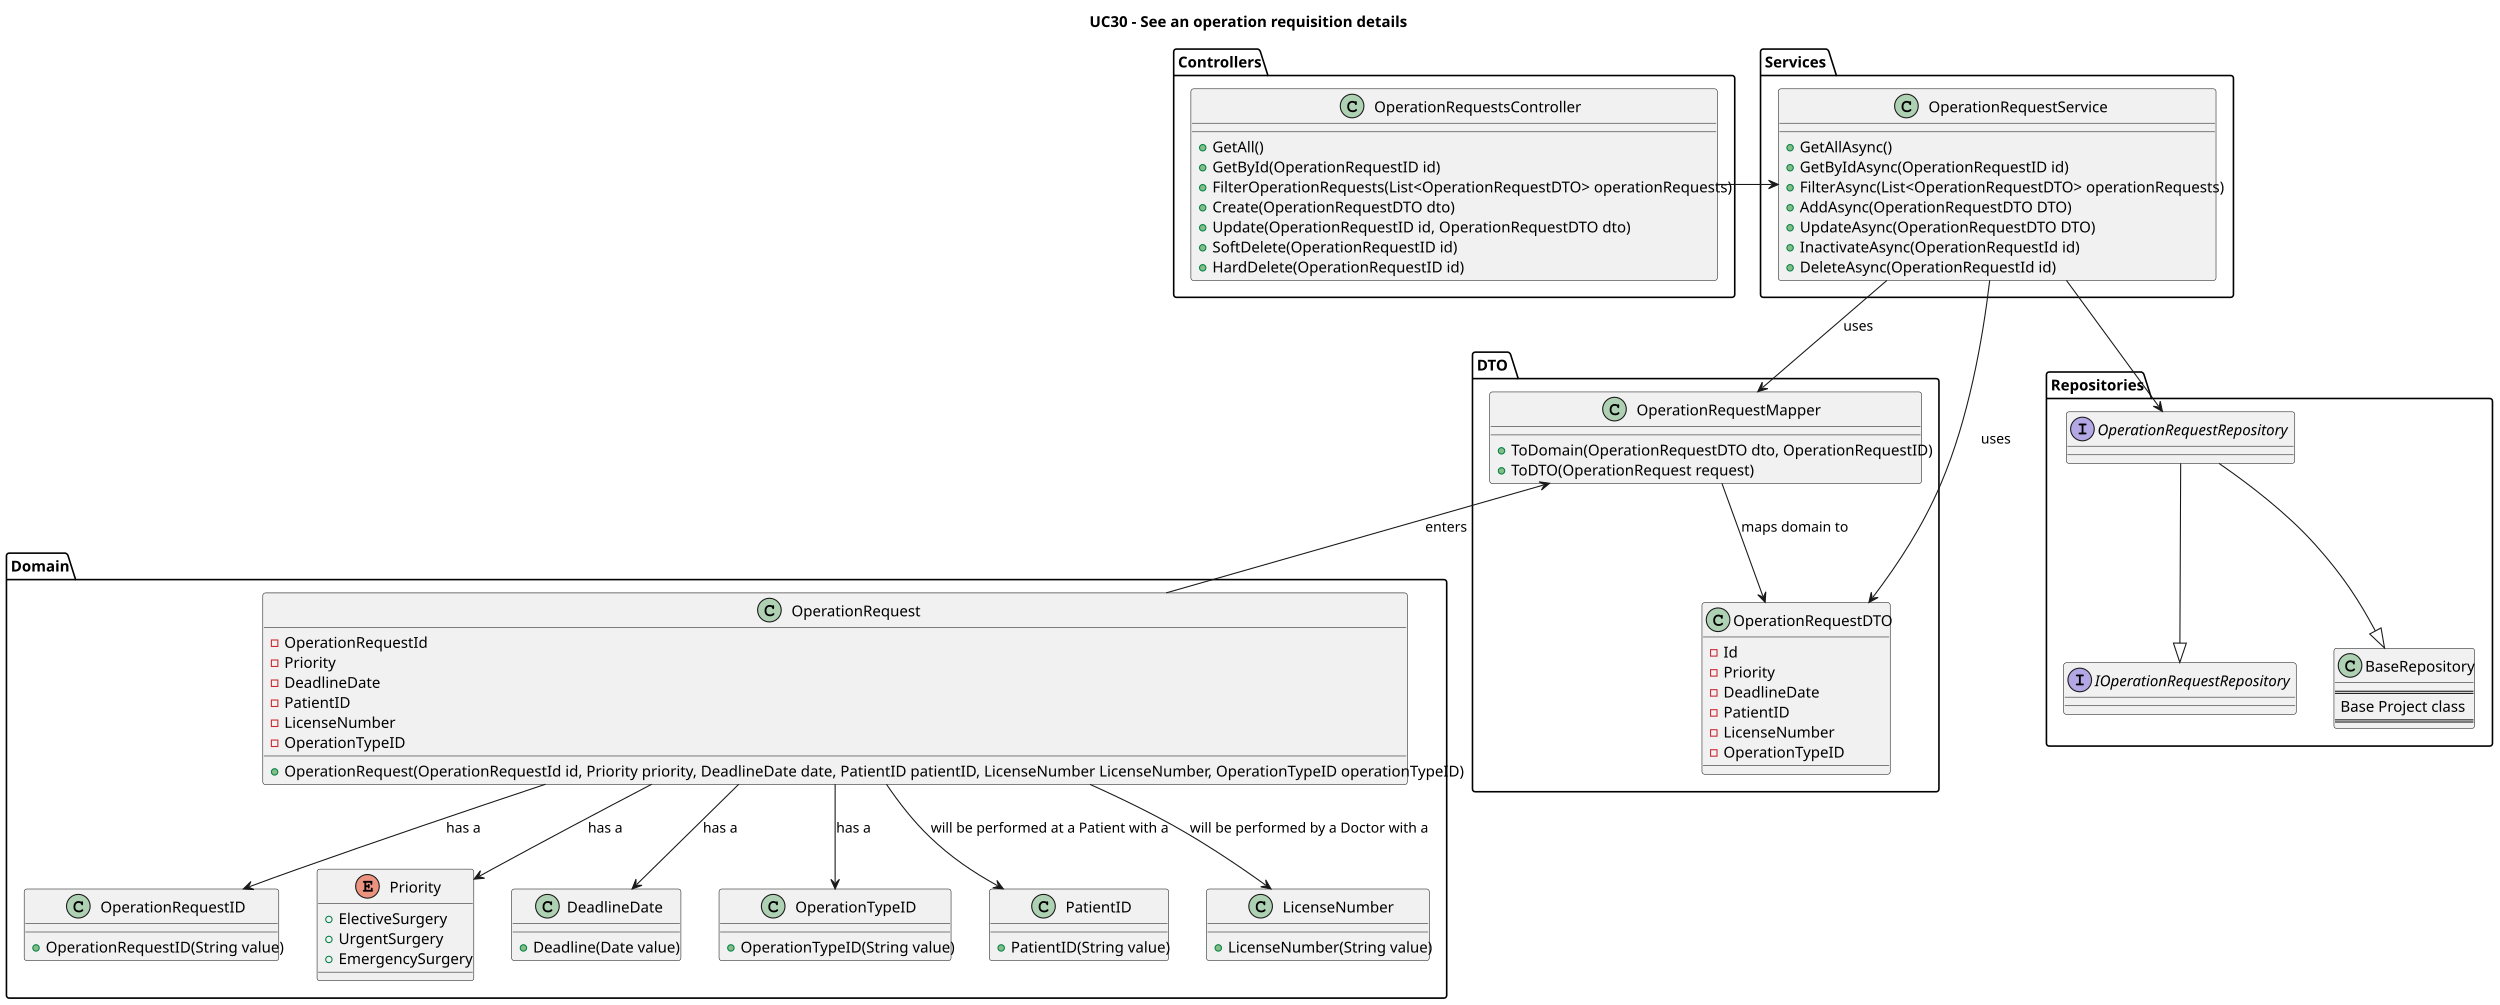
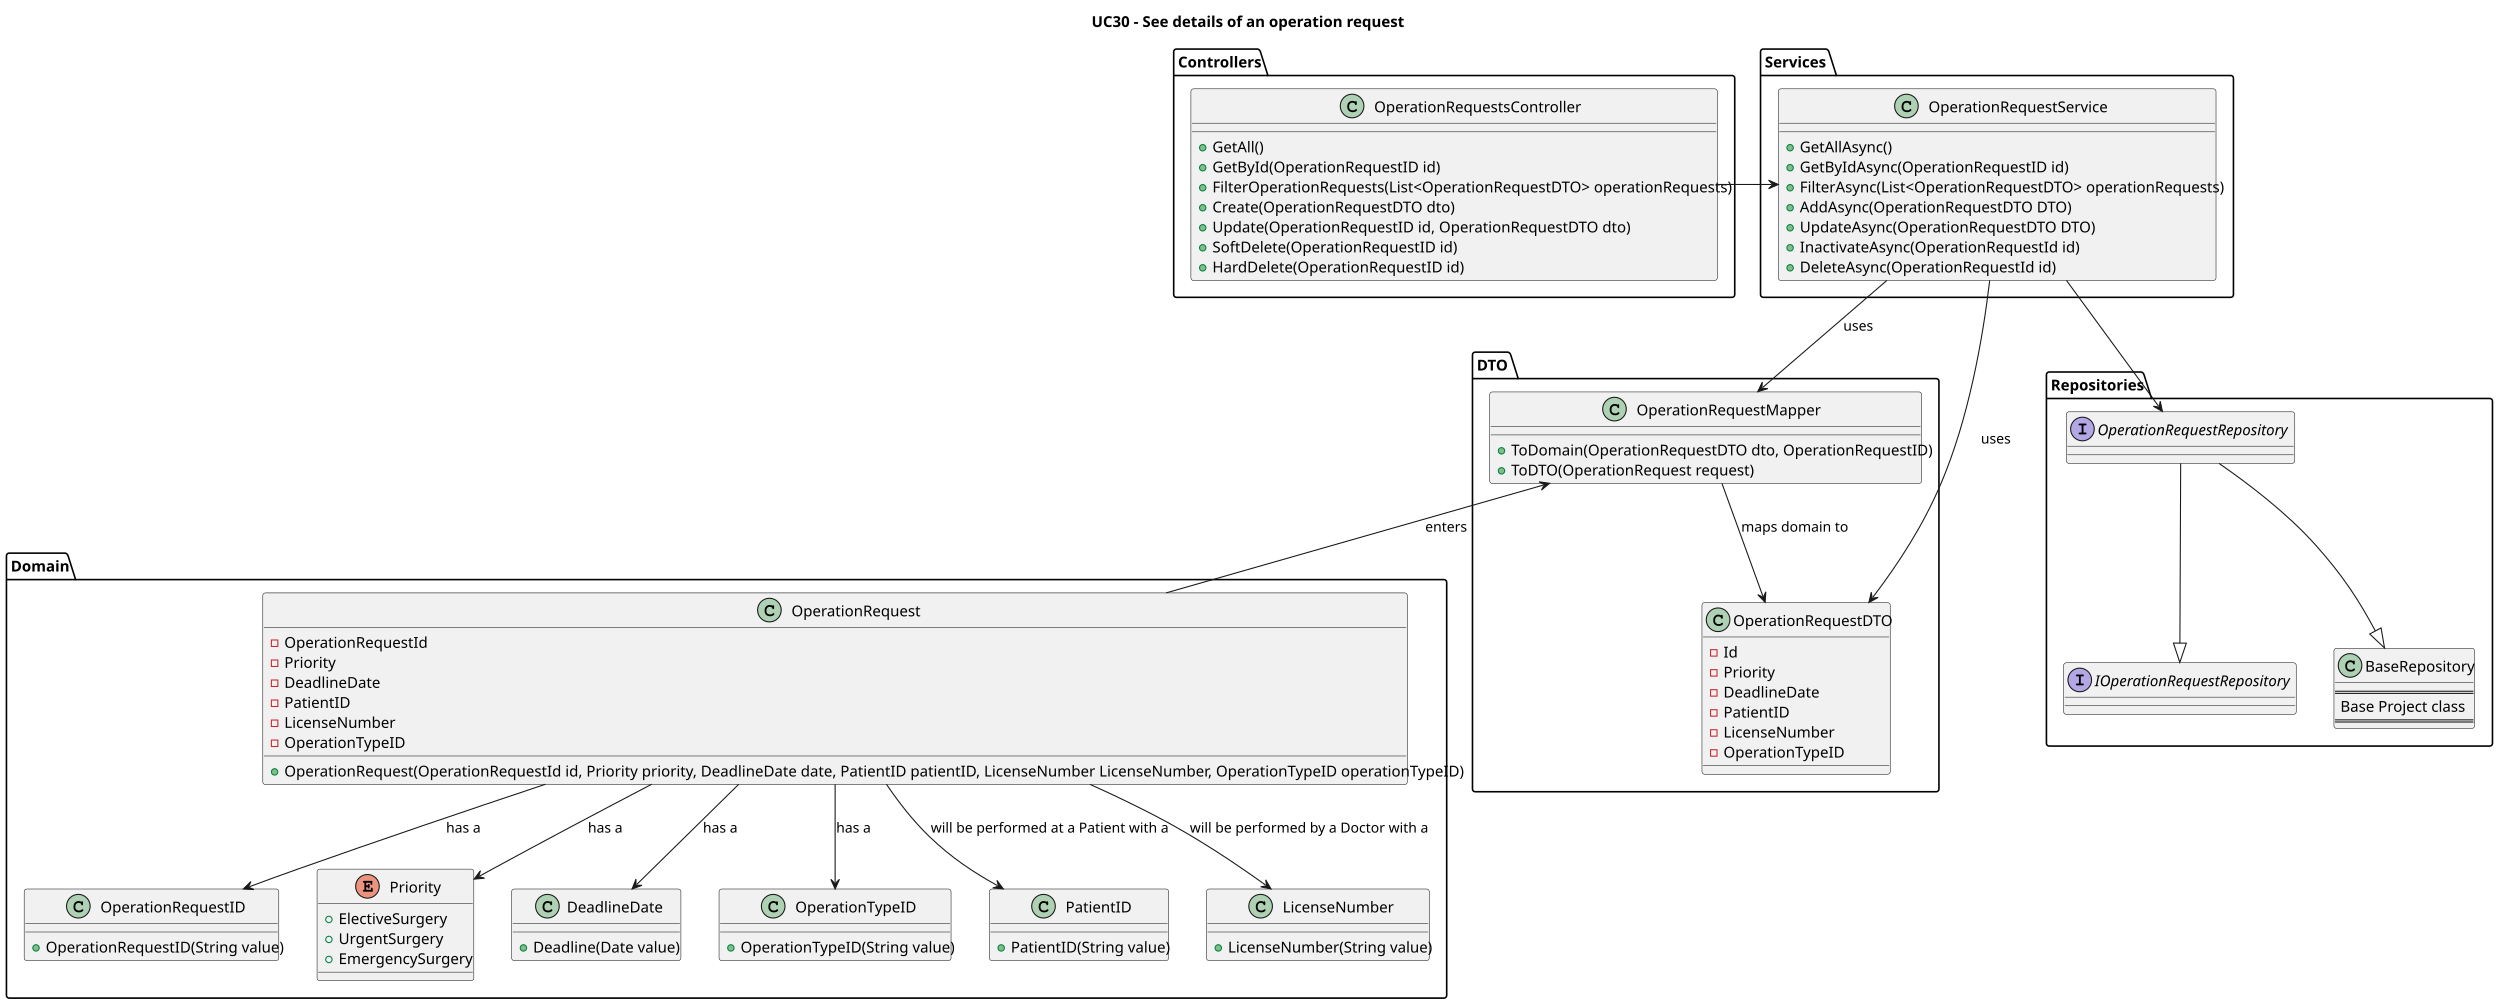
<svg xmlns="http://www.w3.org/2000/svg" contentStyleType="text/css" height="935px" preserveAspectRatio="none" style="width:2326px;height:935px;background:#FFFFFF;" version="1.1" viewBox="0 0 2326 935" width="2326px" zoomAndPan="magnify">
  <defs />
  <g>
-     <text fill="#000000" font-family="sans-serif" font-size="14" font-weight="bold" lengthAdjust="spacing" textLength="284.731" x="1013.635" y="25.107">UC30 - See an operation requisition details</text>
+     <text fill="#000000" font-family="sans-serif" font-size="14" font-weight="bold" lengthAdjust="spacing" textLength="280.848" x="1015.576" y="25.107">UC30 - See details of an operation request</text>
    <g id="cluster_Domain">
      <path d="M8.5,514.635 L60.838,514.635 A3.75,3.75 0 0 1 63.338,517.135 L70.338,539.256 L1343.5,539.256 A2.5,2.5 0 0 1 1346,541.756 L1346,926.135 A2.5,2.5 0 0 1 1343.5,928.635 L8.5,928.635 A2.5,2.5 0 0 1 6,926.135 L6,517.135 A2.5,2.5 0 0 1 8.5,514.635 " fill="none" style="stroke:#000000;stroke-width:1.5;" />
      <line style="stroke:#000000;stroke-width:1.5;" x1="6" x2="70.338" y1="539.256" y2="539.256" />
      <text fill="#000000" font-family="sans-serif" font-size="14" font-weight="bold" lengthAdjust="spacing" textLength="51.338" x="10" y="531.742">Domain</text>
    </g>
    <g id="cluster_DTO">
      <path d="M1372.5,327.635 L1403.052,327.635 A3.75,3.75 0 0 1 1405.552,330.135 L1412.552,352.256 L1801.5,352.256 A2.5,2.5 0 0 1 1804,354.756 L1804,734.135 A2.5,2.5 0 0 1 1801.5,736.635 L1372.5,736.635 A2.5,2.5 0 0 1 1370,734.135 L1370,330.135 A2.5,2.5 0 0 1 1372.5,327.635 " fill="none" style="stroke:#000000;stroke-width:1.5;" />
      <line style="stroke:#000000;stroke-width:1.5;" x1="1370" x2="1412.552" y1="352.256" y2="352.256" />
      <text fill="#000000" font-family="sans-serif" font-size="14" font-weight="bold" lengthAdjust="spacing" textLength="29.552" x="1374" y="344.742">DTO</text>
    </g>
    <g id="cluster_Controllers">
      <path d="M1094.5,45.635 L1170.176,45.635 A3.75,3.75 0 0 1 1172.676,48.135 L1179.676,70.256 L1611.5,70.256 A2.5,2.5 0 0 1 1614,72.756 L1614,274.135 A2.5,2.5 0 0 1 1611.5,276.635 L1094.5,276.635 A2.5,2.5 0 0 1 1092,274.135 L1092,48.135 A2.5,2.5 0 0 1 1094.5,45.635 " fill="none" style="stroke:#000000;stroke-width:1.5;" />
      <line style="stroke:#000000;stroke-width:1.5;" x1="1092" x2="1179.676" y1="70.256" y2="70.256" />
      <text fill="#000000" font-family="sans-serif" font-size="14" font-weight="bold" lengthAdjust="spacing" textLength="74.676" x="1096" y="62.742">Controllers</text>
    </g>
    <g id="cluster_Services">
      <path d="M1640.5,45.635 L1699.106,45.635 A3.75,3.75 0 0 1 1701.606,48.135 L1708.606,70.256 L2075.5,70.256 A2.5,2.5 0 0 1 2078,72.756 L2078,274.135 A2.5,2.5 0 0 1 2075.5,276.635 L1640.5,276.635 A2.5,2.5 0 0 1 1638,274.135 L1638,48.135 A2.5,2.5 0 0 1 1640.5,45.635 " fill="none" style="stroke:#000000;stroke-width:1.5;" />
      <line style="stroke:#000000;stroke-width:1.5;" x1="1638" x2="1708.606" y1="70.256" y2="70.256" />
      <text fill="#000000" font-family="sans-serif" font-size="14" font-weight="bold" lengthAdjust="spacing" textLength="57.606" x="1642" y="62.742">Services</text>
    </g>
    <g id="cluster_Repositories">
      <path d="M1906.5,346.135 L1992.3,346.135 A3.75,3.75 0 0 1 1994.8,348.635 L2001.8,370.756 L2316.5,370.756 A2.5,2.5 0 0 1 2319,373.256 L2319,691.635 A2.5,2.5 0 0 1 2316.5,694.135 L1906.5,694.135 A2.5,2.5 0 0 1 1904,691.635 L1904,348.635 A2.5,2.5 0 0 1 1906.5,346.135 " fill="none" style="stroke:#000000;stroke-width:1.5;" />
      <line style="stroke:#000000;stroke-width:1.5;" x1="1904" x2="2001.8" y1="370.756" y2="370.756" />
      <text fill="#000000" font-family="sans-serif" font-size="14" font-weight="bold" lengthAdjust="spacing" textLength="84.8" x="1908" y="363.242">Repositories</text>
    </g>
    <g id="elem_OperationRequest">
      <rect codeLine="6" fill="#F1F1F1" height="178.348" id="OperationRequest" rx="2.5" ry="2.5" style="stroke:#181818;stroke-width:0.5;" width="1064.857" x="244.5" y="551.635" />
      <ellipse cx="715.865" cy="567.635" fill="#ADD1B2" rx="11" ry="11" style="stroke:#181818;stroke-width:1.0;" />
      <path d="M718.631,563.51 Q718.787,563.291 718.975,563.182 Q719.162,563.072 719.381,563.072 Q719.756,563.072 719.99,563.338 Q720.225,563.588 720.225,564.197 L720.225,565.65 Q720.225,566.26 719.99,566.525 Q719.756,566.791 719.381,566.791 Q719.037,566.791 718.834,566.588 Q718.631,566.4 718.521,565.885 Q718.475,565.525 718.287,565.338 Q717.959,564.963 717.35,564.744 Q716.74,564.525 716.115,564.525 Q715.35,564.525 714.709,564.854 Q714.084,565.182 713.584,565.932 Q713.1,566.682 713.1,567.713 L713.1,568.807 Q713.1,570.041 713.99,570.869 Q714.881,571.682 716.475,571.682 Q717.412,571.682 718.068,571.432 Q718.459,571.275 718.881,570.838 Q719.146,570.572 719.287,570.494 Q719.443,570.416 719.646,570.416 Q719.975,570.416 720.225,570.682 Q720.49,570.932 720.49,571.275 Q720.49,571.619 720.146,572.025 Q719.646,572.604 718.85,572.932 Q717.771,573.385 716.475,573.385 Q714.959,573.385 713.756,572.76 Q712.771,572.26 712.084,571.197 Q711.396,570.119 711.396,568.838 L711.396,567.682 Q711.396,566.354 712.006,565.213 Q712.631,564.057 713.725,563.447 Q714.818,562.822 716.053,562.822 Q716.787,562.822 717.428,562.994 Q718.084,563.15 718.631,563.51 Z " fill="#000000" />
      <text fill="#000000" font-family="sans-serif" font-size="14" lengthAdjust="spacing" textLength="113.627" x="736.365" y="573.432">OperationRequest</text>
      <line style="stroke:#181818;stroke-width:0.5;" x1="245.5" x2="1308.357" y1="583.635" y2="583.635" />
      <rect fill="none" height="6" style="stroke:#C82930;stroke-width:1.0;" width="6" x="252.5" y="595.445" />
      <text fill="#000000" font-family="sans-serif" font-size="14" lengthAdjust="spacing" textLength="125.303" x="264.5" y="602.742">OperationRequestId</text>
      <rect fill="none" height="6" style="stroke:#C82930;stroke-width:1.0;" width="6" x="252.5" y="614.066" />
      <text fill="#000000" font-family="sans-serif" font-size="14" lengthAdjust="spacing" textLength="43.559" x="264.5" y="621.363">Priority</text>
      <rect fill="none" height="6" style="stroke:#C82930;stroke-width:1.0;" width="6" x="252.5" y="632.688" />
      <text fill="#000000" font-family="sans-serif" font-size="14" lengthAdjust="spacing" textLength="84.834" x="264.5" y="639.984">DeadlineDate</text>
      <rect fill="none" height="6" style="stroke:#C82930;stroke-width:1.0;" width="6" x="252.5" y="651.309" />
      <text fill="#000000" font-family="sans-serif" font-size="14" lengthAdjust="spacing" textLength="57.586" x="264.5" y="658.606">PatientID</text>
      <rect fill="none" height="6" style="stroke:#C82930;stroke-width:1.0;" width="6" x="252.5" y="669.93" />
      <text fill="#000000" font-family="sans-serif" font-size="14" lengthAdjust="spacing" textLength="98.048" x="264.5" y="677.227">LicenseNumber</text>
      <rect fill="none" height="6" style="stroke:#C82930;stroke-width:1.0;" width="6" x="252.5" y="688.551" />
      <text fill="#000000" font-family="sans-serif" font-size="14" lengthAdjust="spacing" textLength="106.606" x="264.5" y="695.848">OperationTypeID</text>
      <line style="stroke:#181818;stroke-width:0.5;" x1="245.5" x2="1308.357" y1="703.361" y2="703.361" />
      <ellipse cx="255.5" cy="718.172" fill="#84BE84" rx="3" ry="3" style="stroke:#038048;stroke-width:1.0;" />
      <text fill="#000000" font-family="sans-serif" font-size="14" lengthAdjust="spacing" textLength="1038.857" x="264.5" y="722.469">OperationRequest(OperationRequestId id, Priority priority, DeadlineDate date, PatientID patientID, LicenseNumber LicenseNumber, OperationTypeID operationTypeID)</text>
    </g>
    <g id="elem_OperationRequestID">
      <rect codeLine="16" fill="#F1F1F1" height="66.621" id="OperationRequestID" rx="2.5" ry="2.5" style="stroke:#181818;stroke-width:0.5;" width="236.882" x="22.5" y="827.135" />
      <ellipse cx="72.877" cy="843.135" fill="#ADD1B2" rx="11" ry="11" style="stroke:#181818;stroke-width:1.0;" />
      <path d="M75.643,839.01 Q75.799,838.791 75.987,838.682 Q76.174,838.572 76.393,838.572 Q76.768,838.572 77.002,838.838 Q77.237,839.088 77.237,839.697 L77.237,841.15 Q77.237,841.76 77.002,842.025 Q76.768,842.291 76.393,842.291 Q76.049,842.291 75.846,842.088 Q75.643,841.9 75.534,841.385 Q75.487,841.025 75.299,840.838 Q74.971,840.463 74.362,840.244 Q73.752,840.025 73.127,840.025 Q72.362,840.025 71.721,840.354 Q71.096,840.682 70.596,841.432 Q70.112,842.182 70.112,843.213 L70.112,844.307 Q70.112,845.541 71.002,846.369 Q71.893,847.182 73.487,847.182 Q74.424,847.182 75.081,846.932 Q75.471,846.775 75.893,846.338 Q76.159,846.072 76.299,845.994 Q76.456,845.916 76.659,845.916 Q76.987,845.916 77.237,846.182 Q77.502,846.432 77.502,846.775 Q77.502,847.119 77.159,847.525 Q76.659,848.104 75.862,848.432 Q74.784,848.885 73.487,848.885 Q71.971,848.885 70.768,848.26 Q69.784,847.76 69.096,846.697 Q68.409,845.619 68.409,844.338 L68.409,843.182 Q68.409,841.854 69.018,840.713 Q69.643,839.557 70.737,838.947 Q71.831,838.322 73.065,838.322 Q73.799,838.322 74.44,838.494 Q75.096,838.65 75.643,839.01 Z " fill="#000000" />
      <text fill="#000000" font-family="sans-serif" font-size="14" lengthAdjust="spacing" textLength="127.627" x="93.377" y="848.932">OperationRequestID</text>
      <line style="stroke:#181818;stroke-width:0.5;" x1="23.5" x2="258.382" y1="859.135" y2="859.135" />
      <line style="stroke:#181818;stroke-width:0.5;" x1="23.5" x2="258.382" y1="867.135" y2="867.135" />
      <ellipse cx="33.5" cy="881.945" fill="#84BE84" rx="3" ry="3" style="stroke:#038048;stroke-width:1.0;" />
      <text fill="#000000" font-family="sans-serif" font-size="14" lengthAdjust="spacing" textLength="210.882" x="42.5" y="886.242">OperationRequestID(String value)</text>
    </g>
    <g id="elem_Priority">
      <rect codeLine="20" fill="#F1F1F1" height="103.863" id="Priority" rx="2.5" ry="2.5" style="stroke:#181818;stroke-width:0.5;" width="145.827" x="295" y="808.635" />
      <ellipse cx="341.884" cy="824.635" fill="#EB937F" rx="11" ry="11" style="stroke:#181818;stroke-width:1.0;" />
      <path d="M340.744,825.432 L340.744,827.932 L345.072,827.932 L345.072,827.01 Q345.072,826.4 345.306,826.135 Q345.556,825.869 345.931,825.869 Q346.306,825.869 346.541,826.135 Q346.775,826.4 346.775,827.01 L346.775,829.635 L338.775,829.635 Q338.15,829.635 337.884,829.4 Q337.634,829.166 337.634,828.775 Q337.634,828.4 337.9,828.166 Q338.166,827.932 338.775,827.932 L339.041,827.932 L339.041,821.275 L338.775,821.275 Q338.15,821.275 337.884,821.041 Q337.634,820.807 337.634,820.416 Q337.634,820.041 337.884,819.807 Q338.15,819.572 338.775,819.572 L346.4,819.572 L346.4,822.166 Q346.4,822.775 346.166,823.041 Q345.947,823.291 345.556,823.291 Q345.181,823.291 344.947,823.041 Q344.712,822.775 344.712,822.166 L344.712,821.275 L340.744,821.275 L340.744,823.729 L342.228,823.729 Q342.228,823.072 342.353,822.885 Q342.619,822.479 343.087,822.479 Q343.462,822.479 343.697,822.744 Q343.931,822.994 343.931,823.604 L343.931,825.572 Q343.931,826.119 343.806,826.307 Q343.541,826.697 343.087,826.697 Q342.619,826.697 342.353,826.291 Q342.228,826.104 342.228,825.432 L340.744,825.432 Z " fill="#000000" />
      <text fill="#000000" font-family="sans-serif" font-size="14" lengthAdjust="spacing" textLength="43.559" x="362.384" y="830.432">Priority</text>
      <line style="stroke:#181818;stroke-width:0.5;" x1="296" x2="439.827" y1="840.635" y2="840.635" />
      <ellipse cx="306" cy="855.445" fill="none" rx="3" ry="3" style="stroke:#038048;stroke-width:1.0;" />
      <text fill="#000000" font-family="sans-serif" font-size="14" lengthAdjust="spacing" textLength="98.041" x="315" y="859.742">ElectiveSurgery</text>
      <ellipse cx="306" cy="874.066" fill="none" rx="3" ry="3" style="stroke:#038048;stroke-width:1.0;" />
      <text fill="#000000" font-family="sans-serif" font-size="14" lengthAdjust="spacing" textLength="91.041" x="315" y="878.363">UrgentSurgery</text>
      <ellipse cx="306" cy="892.688" fill="none" rx="3" ry="3" style="stroke:#038048;stroke-width:1.0;" />
      <text fill="#000000" font-family="sans-serif" font-size="14" lengthAdjust="spacing" textLength="119.827" x="315" y="896.984">EmergencySurgery</text>
      <line style="stroke:#181818;stroke-width:0.5;" x1="296" x2="439.827" y1="904.498" y2="904.498" />
    </g>
    <g id="elem_DeadlineDate">
      <rect codeLine="26" fill="#F1F1F1" height="66.621" id="DeadlineDate" rx="2.5" ry="2.5" style="stroke:#181818;stroke-width:0.5;" width="157.517" x="476" y="827.135" />
      <ellipse cx="509.307" cy="843.135" fill="#ADD1B2" rx="11" ry="11" style="stroke:#181818;stroke-width:1.0;" />
      <path d="M512.073,839.01 Q512.229,838.791 512.417,838.682 Q512.604,838.572 512.823,838.572 Q513.198,838.572 513.432,838.838 Q513.667,839.088 513.667,839.697 L513.667,841.15 Q513.667,841.76 513.432,842.025 Q513.198,842.291 512.823,842.291 Q512.479,842.291 512.276,842.088 Q512.073,841.9 511.963,841.385 Q511.917,841.025 511.729,840.838 Q511.401,840.463 510.792,840.244 Q510.182,840.025 509.557,840.025 Q508.792,840.025 508.151,840.354 Q507.526,840.682 507.026,841.432 Q506.542,842.182 506.542,843.213 L506.542,844.307 Q506.542,845.541 507.432,846.369 Q508.323,847.182 509.917,847.182 Q510.854,847.182 511.51,846.932 Q511.901,846.775 512.323,846.338 Q512.588,846.072 512.729,845.994 Q512.885,845.916 513.088,845.916 Q513.417,845.916 513.667,846.182 Q513.932,846.432 513.932,846.775 Q513.932,847.119 513.588,847.525 Q513.088,848.104 512.292,848.432 Q511.213,848.885 509.917,848.885 Q508.401,848.885 507.198,848.26 Q506.213,847.76 505.526,846.697 Q504.838,845.619 504.838,844.338 L504.838,843.182 Q504.838,841.854 505.448,840.713 Q506.073,839.557 507.167,838.947 Q508.26,838.322 509.495,838.322 Q510.229,838.322 510.87,838.494 Q511.526,838.65 512.073,839.01 Z " fill="#000000" />
      <text fill="#000000" font-family="sans-serif" font-size="14" lengthAdjust="spacing" textLength="84.834" x="527.375" y="848.932">DeadlineDate</text>
      <line style="stroke:#181818;stroke-width:0.5;" x1="477" x2="632.517" y1="859.135" y2="859.135" />
      <line style="stroke:#181818;stroke-width:0.5;" x1="477" x2="632.517" y1="867.135" y2="867.135" />
      <ellipse cx="487" cy="881.945" fill="#84BE84" rx="3" ry="3" style="stroke:#038048;stroke-width:1.0;" />
      <text fill="#000000" font-family="sans-serif" font-size="14" lengthAdjust="spacing" textLength="131.517" x="496" y="886.242">Deadline(Date value)</text>
    </g>
    <g id="elem_OperationTypeID">
      <rect codeLine="30" fill="#F1F1F1" height="66.621" id="OperationTypeID" rx="2.5" ry="2.5" style="stroke:#181818;stroke-width:0.5;" width="215.861" x="669" y="827.135" />
      <ellipse cx="719.377" cy="843.135" fill="#ADD1B2" rx="11" ry="11" style="stroke:#181818;stroke-width:1.0;" />
      <path d="M722.143,839.01 Q722.299,838.791 722.487,838.682 Q722.674,838.572 722.893,838.572 Q723.268,838.572 723.502,838.838 Q723.737,839.088 723.737,839.697 L723.737,841.15 Q723.737,841.76 723.502,842.025 Q723.268,842.291 722.893,842.291 Q722.549,842.291 722.346,842.088 Q722.143,841.9 722.034,841.385 Q721.987,841.025 721.799,840.838 Q721.471,840.463 720.862,840.244 Q720.252,840.025 719.627,840.025 Q718.862,840.025 718.221,840.354 Q717.596,840.682 717.096,841.432 Q716.612,842.182 716.612,843.213 L716.612,844.307 Q716.612,845.541 717.502,846.369 Q718.393,847.182 719.987,847.182 Q720.924,847.182 721.581,846.932 Q721.971,846.775 722.393,846.338 Q722.659,846.072 722.799,845.994 Q722.956,845.916 723.159,845.916 Q723.487,845.916 723.737,846.182 Q724.002,846.432 724.002,846.775 Q724.002,847.119 723.659,847.525 Q723.159,848.104 722.362,848.432 Q721.284,848.885 719.987,848.885 Q718.471,848.885 717.268,848.26 Q716.284,847.76 715.596,846.697 Q714.909,845.619 714.909,844.338 L714.909,843.182 Q714.909,841.854 715.518,840.713 Q716.143,839.557 717.237,838.947 Q718.331,838.322 719.565,838.322 Q720.299,838.322 720.94,838.494 Q721.596,838.65 722.143,839.01 Z " fill="#000000" />
      <text fill="#000000" font-family="sans-serif" font-size="14" lengthAdjust="spacing" textLength="106.606" x="739.877" y="848.932">OperationTypeID</text>
      <line style="stroke:#181818;stroke-width:0.5;" x1="670" x2="883.861" y1="859.135" y2="859.135" />
      <line style="stroke:#181818;stroke-width:0.5;" x1="670" x2="883.861" y1="867.135" y2="867.135" />
      <ellipse cx="680" cy="881.945" fill="#84BE84" rx="3" ry="3" style="stroke:#038048;stroke-width:1.0;" />
      <text fill="#000000" font-family="sans-serif" font-size="14" lengthAdjust="spacing" textLength="189.861" x="689" y="886.242">OperationTypeID(String value)</text>
    </g>
    <g id="elem_PatientID">
      <rect codeLine="34" fill="#F1F1F1" height="66.621" id="PatientID" rx="2.5" ry="2.5" style="stroke:#181818;stroke-width:0.5;" width="166.841" x="920.5" y="827.135" />
      <ellipse cx="970.877" cy="843.135" fill="#ADD1B2" rx="11" ry="11" style="stroke:#181818;stroke-width:1.0;" />
      <path d="M973.643,839.01 Q973.799,838.791 973.987,838.682 Q974.174,838.572 974.393,838.572 Q974.768,838.572 975.002,838.838 Q975.237,839.088 975.237,839.697 L975.237,841.15 Q975.237,841.76 975.002,842.025 Q974.768,842.291 974.393,842.291 Q974.049,842.291 973.846,842.088 Q973.643,841.9 973.534,841.385 Q973.487,841.025 973.299,840.838 Q972.971,840.463 972.362,840.244 Q971.752,840.025 971.127,840.025 Q970.362,840.025 969.721,840.354 Q969.096,840.682 968.596,841.432 Q968.112,842.182 968.112,843.213 L968.112,844.307 Q968.112,845.541 969.002,846.369 Q969.893,847.182 971.487,847.182 Q972.424,847.182 973.081,846.932 Q973.471,846.775 973.893,846.338 Q974.159,846.072 974.299,845.994 Q974.456,845.916 974.659,845.916 Q974.987,845.916 975.237,846.182 Q975.502,846.432 975.502,846.775 Q975.502,847.119 975.159,847.525 Q974.659,848.104 973.862,848.432 Q972.784,848.885 971.487,848.885 Q969.971,848.885 968.768,848.26 Q967.784,847.76 967.096,846.697 Q966.409,845.619 966.409,844.338 L966.409,843.182 Q966.409,841.854 967.018,840.713 Q967.643,839.557 968.737,838.947 Q969.831,838.322 971.065,838.322 Q971.799,838.322 972.44,838.494 Q973.096,838.65 973.643,839.01 Z " fill="#000000" />
      <text fill="#000000" font-family="sans-serif" font-size="14" lengthAdjust="spacing" textLength="57.586" x="991.377" y="848.932">PatientID</text>
      <line style="stroke:#181818;stroke-width:0.5;" x1="921.5" x2="1086.341" y1="859.135" y2="859.135" />
      <line style="stroke:#181818;stroke-width:0.5;" x1="921.5" x2="1086.341" y1="867.135" y2="867.135" />
      <ellipse cx="931.5" cy="881.945" fill="#84BE84" rx="3" ry="3" style="stroke:#038048;stroke-width:1.0;" />
      <text fill="#000000" font-family="sans-serif" font-size="14" lengthAdjust="spacing" textLength="140.841" x="940.5" y="886.242">PatientID(String value)</text>
    </g>
    <g id="elem_LicenseNumber">
      <rect codeLine="38" fill="#F1F1F1" height="66.621" id="LicenseNumber" rx="2.5" ry="2.5" style="stroke:#181818;stroke-width:0.5;" width="207.303" x="1122.5" y="827.135" />
      <ellipse cx="1172.877" cy="843.135" fill="#ADD1B2" rx="11" ry="11" style="stroke:#181818;stroke-width:1.0;" />
      <path d="M1175.643,839.01 Q1175.799,838.791 1175.987,838.682 Q1176.174,838.572 1176.393,838.572 Q1176.768,838.572 1177.002,838.838 Q1177.237,839.088 1177.237,839.697 L1177.237,841.15 Q1177.237,841.76 1177.002,842.025 Q1176.768,842.291 1176.393,842.291 Q1176.049,842.291 1175.846,842.088 Q1175.643,841.9 1175.534,841.385 Q1175.487,841.025 1175.299,840.838 Q1174.971,840.463 1174.362,840.244 Q1173.752,840.025 1173.127,840.025 Q1172.362,840.025 1171.721,840.354 Q1171.096,840.682 1170.596,841.432 Q1170.112,842.182 1170.112,843.213 L1170.112,844.307 Q1170.112,845.541 1171.002,846.369 Q1171.893,847.182 1173.487,847.182 Q1174.424,847.182 1175.081,846.932 Q1175.471,846.775 1175.893,846.338 Q1176.159,846.072 1176.299,845.994 Q1176.456,845.916 1176.659,845.916 Q1176.987,845.916 1177.237,846.182 Q1177.502,846.432 1177.502,846.775 Q1177.502,847.119 1177.159,847.525 Q1176.659,848.104 1175.862,848.432 Q1174.784,848.885 1173.487,848.885 Q1171.971,848.885 1170.768,848.26 Q1169.784,847.76 1169.096,846.697 Q1168.409,845.619 1168.409,844.338 L1168.409,843.182 Q1168.409,841.854 1169.018,840.713 Q1169.643,839.557 1170.737,838.947 Q1171.831,838.322 1173.065,838.322 Q1173.799,838.322 1174.44,838.494 Q1175.096,838.65 1175.643,839.01 Z " fill="#000000" />
      <text fill="#000000" font-family="sans-serif" font-size="14" lengthAdjust="spacing" textLength="98.048" x="1193.377" y="848.932">LicenseNumber</text>
      <line style="stroke:#181818;stroke-width:0.5;" x1="1123.5" x2="1328.803" y1="859.135" y2="859.135" />
      <line style="stroke:#181818;stroke-width:0.5;" x1="1123.5" x2="1328.803" y1="867.135" y2="867.135" />
      <ellipse cx="1133.5" cy="881.945" fill="#84BE84" rx="3" ry="3" style="stroke:#038048;stroke-width:1.0;" />
      <text fill="#000000" font-family="sans-serif" font-size="14" lengthAdjust="spacing" textLength="181.303" x="1142.5" y="886.242">LicenseNumber(String value)</text>
    </g>
    <g id="elem_OperationRequestDTO">
      <rect codeLine="46" fill="#F1F1F1" height="159.727" id="OperationRequestDTO" rx="2.5" ry="2.5" style="stroke:#181818;stroke-width:0.5;" width="175.179" x="1583.5" y="560.635" />
      <ellipse cx="1598.5" cy="576.635" fill="#ADD1B2" rx="11" ry="11" style="stroke:#181818;stroke-width:1.0;" />
      <path d="M1601.266,572.51 Q1601.422,572.291 1601.609,572.182 Q1601.797,572.072 1602.016,572.072 Q1602.391,572.072 1602.625,572.338 Q1602.859,572.588 1602.859,573.197 L1602.859,574.65 Q1602.859,575.26 1602.625,575.525 Q1602.391,575.791 1602.016,575.791 Q1601.672,575.791 1601.469,575.588 Q1601.266,575.4 1601.156,574.885 Q1601.109,574.525 1600.922,574.338 Q1600.594,573.963 1599.984,573.744 Q1599.375,573.525 1598.75,573.525 Q1597.984,573.525 1597.344,573.854 Q1596.719,574.182 1596.219,574.932 Q1595.734,575.682 1595.734,576.713 L1595.734,577.807 Q1595.734,579.041 1596.625,579.869 Q1597.516,580.682 1599.109,580.682 Q1600.047,580.682 1600.703,580.432 Q1601.094,580.275 1601.516,579.838 Q1601.781,579.572 1601.922,579.494 Q1602.078,579.416 1602.281,579.416 Q1602.609,579.416 1602.859,579.682 Q1603.125,579.932 1603.125,580.275 Q1603.125,580.619 1602.781,581.025 Q1602.281,581.604 1601.484,581.932 Q1600.406,582.385 1599.109,582.385 Q1597.594,582.385 1596.391,581.76 Q1595.406,581.26 1594.719,580.197 Q1594.031,579.119 1594.031,577.838 L1594.031,576.682 Q1594.031,575.354 1594.641,574.213 Q1595.266,573.057 1596.359,572.447 Q1597.453,571.822 1598.688,571.822 Q1599.422,571.822 1600.062,571.994 Q1600.719,572.15 1601.266,572.51 Z " fill="#000000" />
      <text fill="#000000" font-family="sans-serif" font-size="14" lengthAdjust="spacing" textLength="143.179" x="1612.5" y="582.432">OperationRequestDTO</text>
      <line style="stroke:#181818;stroke-width:0.5;" x1="1584.5" x2="1757.679" y1="592.635" y2="592.635" />
      <rect fill="none" height="6" style="stroke:#C82930;stroke-width:1.0;" width="6" x="1591.5" y="604.445" />
      <text fill="#000000" font-family="sans-serif" font-size="14" lengthAdjust="spacing" textLength="11.676" x="1603.5" y="611.742">Id</text>
      <rect fill="none" height="6" style="stroke:#C82930;stroke-width:1.0;" width="6" x="1591.5" y="623.066" />
      <text fill="#000000" font-family="sans-serif" font-size="14" lengthAdjust="spacing" textLength="43.559" x="1603.5" y="630.363">Priority</text>
      <rect fill="none" height="6" style="stroke:#C82930;stroke-width:1.0;" width="6" x="1591.5" y="641.688" />
      <text fill="#000000" font-family="sans-serif" font-size="14" lengthAdjust="spacing" textLength="84.834" x="1603.5" y="648.984">DeadlineDate</text>
      <rect fill="none" height="6" style="stroke:#C82930;stroke-width:1.0;" width="6" x="1591.5" y="660.309" />
      <text fill="#000000" font-family="sans-serif" font-size="14" lengthAdjust="spacing" textLength="57.586" x="1603.5" y="667.606">PatientID</text>
      <rect fill="none" height="6" style="stroke:#C82930;stroke-width:1.0;" width="6" x="1591.5" y="678.93" />
      <text fill="#000000" font-family="sans-serif" font-size="14" lengthAdjust="spacing" textLength="98.048" x="1603.5" y="686.227">LicenseNumber</text>
      <rect fill="none" height="6" style="stroke:#C82930;stroke-width:1.0;" width="6" x="1591.5" y="697.551" />
      <text fill="#000000" font-family="sans-serif" font-size="14" lengthAdjust="spacing" textLength="106.606" x="1603.5" y="704.848">OperationTypeID</text>
      <line style="stroke:#181818;stroke-width:0.5;" x1="1584.5" x2="1757.679" y1="712.361" y2="712.361" />
    </g>
    <g id="elem_OperationRequestMapper">
      <rect codeLine="55" fill="#F1F1F1" height="85.242" id="OperationRequestMapper" rx="2.5" ry="2.5" style="stroke:#181818;stroke-width:0.5;" width="401.84" x="1386" y="364.635" />
      <ellipse cx="1502.122" cy="380.635" fill="#ADD1B2" rx="11" ry="11" style="stroke:#181818;stroke-width:1.0;" />
      <path d="M1504.888,376.51 Q1505.044,376.291 1505.231,376.182 Q1505.419,376.072 1505.638,376.072 Q1506.013,376.072 1506.247,376.338 Q1506.481,376.588 1506.481,377.197 L1506.481,378.65 Q1506.481,379.26 1506.247,379.525 Q1506.013,379.791 1505.638,379.791 Q1505.294,379.791 1505.091,379.588 Q1504.888,379.4 1504.778,378.885 Q1504.731,378.525 1504.544,378.338 Q1504.216,377.963 1503.606,377.744 Q1502.997,377.525 1502.372,377.525 Q1501.606,377.525 1500.966,377.853 Q1500.341,378.182 1499.841,378.932 Q1499.356,379.682 1499.356,380.713 L1499.356,381.807 Q1499.356,383.041 1500.247,383.869 Q1501.138,384.682 1502.731,384.682 Q1503.669,384.682 1504.325,384.432 Q1504.716,384.275 1505.138,383.838 Q1505.403,383.572 1505.544,383.494 Q1505.7,383.416 1505.903,383.416 Q1506.231,383.416 1506.481,383.682 Q1506.747,383.932 1506.747,384.275 Q1506.747,384.619 1506.403,385.025 Q1505.903,385.603 1505.106,385.932 Q1504.028,386.385 1502.731,386.385 Q1501.216,386.385 1500.013,385.76 Q1499.028,385.26 1498.341,384.197 Q1497.653,383.119 1497.653,381.838 L1497.653,380.682 Q1497.653,379.353 1498.263,378.213 Q1498.888,377.057 1499.981,376.447 Q1501.075,375.822 1502.31,375.822 Q1503.044,375.822 1503.685,375.994 Q1504.341,376.15 1504.888,376.51 Z " fill="#000000" />
      <text fill="#000000" font-family="sans-serif" font-size="14" lengthAdjust="spacing" textLength="161.096" x="1522.622" y="386.432">OperationRequestMapper</text>
      <line style="stroke:#181818;stroke-width:0.5;" x1="1387" x2="1786.84" y1="396.635" y2="396.635" />
      <line style="stroke:#181818;stroke-width:0.5;" x1="1387" x2="1786.84" y1="404.635" y2="404.635" />
      <ellipse cx="1397" cy="419.445" fill="#84BE84" rx="3" ry="3" style="stroke:#038048;stroke-width:1.0;" />
      <text fill="#000000" font-family="sans-serif" font-size="14" lengthAdjust="spacing" textLength="375.84" x="1406" y="423.742">ToDomain(OperationRequestDTO dto, OperationRequestID)</text>
      <ellipse cx="1397" cy="438.066" fill="#84BE84" rx="3" ry="3" style="stroke:#038048;stroke-width:1.0;" />
      <text fill="#000000" font-family="sans-serif" font-size="14" lengthAdjust="spacing" textLength="219.427" x="1406" y="442.363">ToDTO(OperationRequest request)</text>
    </g>
    <g id="elem_OperationRequestsController">
      <rect codeLine="63" fill="#F1F1F1" height="178.348" id="OperationRequestsController" rx="2.5" ry="2.5" style="stroke:#181818;stroke-width:0.5;" width="489.791" x="1108" y="82.635" />
      <ellipse cx="1257.987" cy="98.635" fill="#ADD1B2" rx="11" ry="11" style="stroke:#181818;stroke-width:1.0;" />
      <path d="M1260.753,94.51 Q1260.909,94.291 1261.097,94.182 Q1261.284,94.072 1261.503,94.072 Q1261.878,94.072 1262.112,94.338 Q1262.347,94.588 1262.347,95.197 L1262.347,96.65 Q1262.347,97.26 1262.112,97.525 Q1261.878,97.791 1261.503,97.791 Q1261.159,97.791 1260.956,97.588 Q1260.753,97.4 1260.644,96.885 Q1260.597,96.525 1260.409,96.338 Q1260.081,95.963 1259.472,95.744 Q1258.862,95.525 1258.237,95.525 Q1257.472,95.525 1256.831,95.853 Q1256.206,96.182 1255.706,96.932 Q1255.222,97.682 1255.222,98.713 L1255.222,99.807 Q1255.222,101.041 1256.112,101.869 Q1257.003,102.682 1258.597,102.682 Q1259.534,102.682 1260.19,102.432 Q1260.581,102.275 1261.003,101.838 Q1261.269,101.572 1261.409,101.494 Q1261.565,101.416 1261.769,101.416 Q1262.097,101.416 1262.347,101.682 Q1262.612,101.932 1262.612,102.275 Q1262.612,102.619 1262.269,103.025 Q1261.769,103.603 1260.972,103.932 Q1259.894,104.385 1258.597,104.385 Q1257.081,104.385 1255.878,103.76 Q1254.894,103.26 1254.206,102.197 Q1253.519,101.119 1253.519,99.838 L1253.519,98.682 Q1253.519,97.353 1254.128,96.213 Q1254.753,95.057 1255.847,94.447 Q1256.94,93.822 1258.175,93.822 Q1258.909,93.822 1259.55,93.994 Q1260.206,94.15 1260.753,94.51 Z " fill="#000000" />
      <text fill="#000000" font-family="sans-serif" font-size="14" lengthAdjust="spacing" textLength="181.316" x="1278.487" y="104.432">OperationRequestsController</text>
      <line style="stroke:#181818;stroke-width:0.5;" x1="1109" x2="1596.791" y1="114.635" y2="114.635" />
      <line style="stroke:#181818;stroke-width:0.5;" x1="1109" x2="1596.791" y1="122.635" y2="122.635" />
      <ellipse cx="1119" cy="137.445" fill="#84BE84" rx="3" ry="3" style="stroke:#038048;stroke-width:1.0;" />
      <text fill="#000000" font-family="sans-serif" font-size="14" lengthAdjust="spacing" textLength="47.448" x="1128" y="141.742">GetAll()</text>
      <ellipse cx="1119" cy="156.066" fill="#84BE84" rx="3" ry="3" style="stroke:#038048;stroke-width:1.0;" />
      <text fill="#000000" font-family="sans-serif" font-size="14" lengthAdjust="spacing" textLength="202.316" x="1128" y="160.363">GetById(OperationRequestID id)</text>
      <ellipse cx="1119" cy="174.688" fill="#84BE84" rx="3" ry="3" style="stroke:#038048;stroke-width:1.0;" />
      <text fill="#000000" font-family="sans-serif" font-size="14" lengthAdjust="spacing" textLength="463.791" x="1128" y="178.984">FilterOperationRequests(List&lt;OperationRequestDTO&gt; operationRequests)</text>
      <ellipse cx="1119" cy="193.309" fill="#84BE84" rx="3" ry="3" style="stroke:#038048;stroke-width:1.0;" />
      <text fill="#000000" font-family="sans-serif" font-size="14" lengthAdjust="spacing" textLength="217.875" x="1128" y="197.606">Create(OperationRequestDTO dto)</text>
      <ellipse cx="1119" cy="211.93" fill="#84BE84" rx="3" ry="3" style="stroke:#038048;stroke-width:1.0;" />
      <text fill="#000000" font-family="sans-serif" font-size="14" lengthAdjust="spacing" textLength="371.191" x="1128" y="216.227">Update(OperationRequestID id, OperationRequestDTO dto)</text>
      <ellipse cx="1119" cy="230.551" fill="#84BE84" rx="3" ry="3" style="stroke:#038048;stroke-width:1.0;" />
      <text fill="#000000" font-family="sans-serif" font-size="14" lengthAdjust="spacing" textLength="217.109" x="1128" y="234.848">SoftDelete(OperationRequestID id)</text>
      <ellipse cx="1119" cy="249.172" fill="#84BE84" rx="3" ry="3" style="stroke:#038048;stroke-width:1.0;" />
      <text fill="#000000" font-family="sans-serif" font-size="14" lengthAdjust="spacing" textLength="222.551" x="1128" y="253.469">HardDelete(OperationRequestID id)</text>
    </g>
    <g id="elem_OperationRequestService">
      <rect codeLine="76" fill="#F1F1F1" height="178.348" id="OperationRequestService" rx="2.5" ry="2.5" style="stroke:#181818;stroke-width:0.5;" width="407.288" x="1654.5" y="82.635" />
      <ellipse cx="1773.739" cy="98.635" fill="#ADD1B2" rx="11" ry="11" style="stroke:#181818;stroke-width:1.0;" />
      <path d="M1776.505,94.51 Q1776.661,94.291 1776.849,94.182 Q1777.036,94.072 1777.255,94.072 Q1777.63,94.072 1777.864,94.338 Q1778.099,94.588 1778.099,95.197 L1778.099,96.65 Q1778.099,97.26 1777.864,97.525 Q1777.63,97.791 1777.255,97.791 Q1776.911,97.791 1776.708,97.588 Q1776.505,97.4 1776.396,96.885 Q1776.349,96.525 1776.161,96.338 Q1775.833,95.963 1775.224,95.744 Q1774.614,95.525 1773.989,95.525 Q1773.224,95.525 1772.583,95.853 Q1771.958,96.182 1771.458,96.932 Q1770.974,97.682 1770.974,98.713 L1770.974,99.807 Q1770.974,101.041 1771.864,101.869 Q1772.755,102.682 1774.349,102.682 Q1775.286,102.682 1775.942,102.432 Q1776.333,102.275 1776.755,101.838 Q1777.021,101.572 1777.161,101.494 Q1777.317,101.416 1777.521,101.416 Q1777.849,101.416 1778.099,101.682 Q1778.364,101.932 1778.364,102.275 Q1778.364,102.619 1778.021,103.025 Q1777.521,103.603 1776.724,103.932 Q1775.646,104.385 1774.349,104.385 Q1772.833,104.385 1771.63,103.76 Q1770.646,103.26 1769.958,102.197 Q1769.271,101.119 1769.271,99.838 L1769.271,98.682 Q1769.271,97.353 1769.88,96.213 Q1770.505,95.057 1771.599,94.447 Q1772.692,93.822 1773.927,93.822 Q1774.661,93.822 1775.302,93.994 Q1775.958,94.15 1776.505,94.51 Z " fill="#000000" />
      <text fill="#000000" font-family="sans-serif" font-size="14" lengthAdjust="spacing" textLength="160.31" x="1794.239" y="104.432">OperationRequestService</text>
      <line style="stroke:#181818;stroke-width:0.5;" x1="1655.5" x2="2060.788" y1="114.635" y2="114.635" />
      <line style="stroke:#181818;stroke-width:0.5;" x1="1655.5" x2="2060.788" y1="122.635" y2="122.635" />
      <ellipse cx="1665.5" cy="137.445" fill="#84BE84" rx="3" ry="3" style="stroke:#038048;stroke-width:1.0;" />
      <text fill="#000000" font-family="sans-serif" font-size="14" lengthAdjust="spacing" textLength="85.572" x="1674.5" y="141.742">GetAllAsync()</text>
      <ellipse cx="1665.5" cy="156.066" fill="#84BE84" rx="3" ry="3" style="stroke:#038048;stroke-width:1.0;" />
      <text fill="#000000" font-family="sans-serif" font-size="14" lengthAdjust="spacing" textLength="240.44" x="1674.5" y="160.363">GetByIdAsync(OperationRequestID id)</text>
      <ellipse cx="1665.5" cy="174.688" fill="#84BE84" rx="3" ry="3" style="stroke:#038048;stroke-width:1.0;" />
      <text fill="#000000" font-family="sans-serif" font-size="14" lengthAdjust="spacing" textLength="381.288" x="1674.5" y="178.984">FilterAsync(List&lt;OperationRequestDTO&gt; operationRequests)</text>
      <ellipse cx="1665.5" cy="193.309" fill="#84BE84" rx="3" ry="3" style="stroke:#038048;stroke-width:1.0;" />
      <text fill="#000000" font-family="sans-serif" font-size="14" lengthAdjust="spacing" textLength="248.978" x="1674.5" y="197.606">AddAsync(OperationRequestDTO DTO)</text>
      <ellipse cx="1665.5" cy="211.93" fill="#84BE84" rx="3" ry="3" style="stroke:#038048;stroke-width:1.0;" />
      <text fill="#000000" font-family="sans-serif" font-size="14" lengthAdjust="spacing" textLength="269.213" x="1674.5" y="216.227">UpdateAsync(OperationRequestDTO DTO)</text>
      <ellipse cx="1665.5" cy="230.551" fill="#84BE84" rx="3" ry="3" style="stroke:#038048;stroke-width:1.0;" />
      <text fill="#000000" font-family="sans-serif" font-size="14" lengthAdjust="spacing" textLength="247.461" x="1674.5" y="234.848">InactivateAsync(OperationRequestId id)</text>
      <ellipse cx="1665.5" cy="249.172" fill="#84BE84" rx="3" ry="3" style="stroke:#038048;stroke-width:1.0;" />
      <text fill="#000000" font-family="sans-serif" font-size="14" lengthAdjust="spacing" textLength="228.006" x="1674.5" y="253.469">DeleteAsync(OperationRequestId id)</text>
    </g>
    <g id="elem_IOperationRequestRepository">
      <rect codeLine="89" fill="#F1F1F1" height="48" id="IOperationRequestRepository" rx="2.5" ry="2.5" style="stroke:#181818;stroke-width:0.5;" width="216.434" x="1920" y="616.635" />
      <ellipse cx="1935" cy="632.635" fill="#B4A7E5" rx="11" ry="11" style="stroke:#181818;stroke-width:1.0;" />
      <path d="M1935.953,629.275 L1935.953,635.932 L1937.672,635.932 Q1938.281,635.932 1938.547,636.166 Q1938.812,636.4 1938.812,636.791 Q1938.812,637.166 1938.547,637.4 Q1938.281,637.635 1937.672,637.635 L1932.531,637.635 Q1931.922,637.635 1931.656,637.4 Q1931.391,637.166 1931.391,636.775 Q1931.391,636.4 1931.656,636.166 Q1931.922,635.932 1932.531,635.932 L1934.25,635.932 L1934.25,629.275 L1932.531,629.275 Q1931.922,629.275 1931.656,629.041 Q1931.391,628.807 1931.391,628.416 Q1931.391,628.041 1931.656,627.807 Q1931.922,627.572 1932.531,627.572 L1937.672,627.572 Q1938.281,627.572 1938.547,627.807 Q1938.812,628.041 1938.812,628.416 Q1938.812,628.807 1938.547,629.041 Q1938.281,629.275 1937.672,629.275 L1935.953,629.275 Z " fill="#000000" />
      <text fill="#000000" font-family="sans-serif" font-size="14" font-style="italic" lengthAdjust="spacing" textLength="184.434" x="1949" y="638.432">IOperationRequestRepository</text>
      <line style="stroke:#181818;stroke-width:0.5;" x1="1921" x2="2135.434" y1="648.635" y2="648.635" />
      <line style="stroke:#181818;stroke-width:0.5;" x1="1921" x2="2135.434" y1="656.635" y2="656.635" />
    </g>
    <g id="elem_OperationRequestRepository">
      <rect codeLine="92" fill="#F1F1F1" height="48" id="OperationRequestRepository" rx="2.5" ry="2.5" style="stroke:#181818;stroke-width:0.5;" width="212.544" x="1922.5" y="383.135" />
      <ellipse cx="1937.5" cy="399.135" fill="#B4A7E5" rx="11" ry="11" style="stroke:#181818;stroke-width:1.0;" />
      <path d="M1938.453,395.775 L1938.453,402.432 L1940.172,402.432 Q1940.781,402.432 1941.047,402.666 Q1941.312,402.9 1941.312,403.291 Q1941.312,403.666 1941.047,403.9 Q1940.781,404.135 1940.172,404.135 L1935.031,404.135 Q1934.422,404.135 1934.156,403.9 Q1933.891,403.666 1933.891,403.275 Q1933.891,402.9 1934.156,402.666 Q1934.422,402.432 1935.031,402.432 L1936.75,402.432 L1936.75,395.775 L1935.031,395.775 Q1934.422,395.775 1934.156,395.541 Q1933.891,395.307 1933.891,394.916 Q1933.891,394.541 1934.156,394.307 Q1934.422,394.072 1935.031,394.072 L1940.172,394.072 Q1940.781,394.072 1941.047,394.307 Q1941.312,394.541 1941.312,394.916 Q1941.312,395.307 1941.047,395.541 Q1940.781,395.775 1940.172,395.775 L1938.453,395.775 Z " fill="#000000" />
      <text fill="#000000" font-family="sans-serif" font-size="14" font-style="italic" lengthAdjust="spacing" textLength="180.544" x="1951.5" y="404.932">OperationRequestRepository</text>
      <line style="stroke:#181818;stroke-width:0.5;" x1="1923.5" x2="2134.044" y1="415.135" y2="415.135" />
      <line style="stroke:#181818;stroke-width:0.5;" x1="1923.5" x2="2134.044" y1="423.135" y2="423.135" />
    </g>
    <g id="elem_BaseRepository">
      <rect codeLine="95" fill="#F1F1F1" height="74.621" id="BaseRepository" rx="2.5" ry="2.5" style="stroke:#181818;stroke-width:0.5;" width="130.827" x="2171.5" y="603.135" />
      <ellipse cx="2186.5" cy="619.135" fill="#ADD1B2" rx="11" ry="11" style="stroke:#181818;stroke-width:1.0;" />
      <path d="M2189.266,615.01 Q2189.422,614.791 2189.609,614.682 Q2189.797,614.572 2190.016,614.572 Q2190.391,614.572 2190.625,614.838 Q2190.859,615.088 2190.859,615.697 L2190.859,617.15 Q2190.859,617.76 2190.625,618.025 Q2190.391,618.291 2190.016,618.291 Q2189.672,618.291 2189.469,618.088 Q2189.266,617.9 2189.156,617.385 Q2189.109,617.025 2188.922,616.838 Q2188.594,616.463 2187.984,616.244 Q2187.375,616.025 2186.75,616.025 Q2185.984,616.025 2185.344,616.354 Q2184.719,616.682 2184.219,617.432 Q2183.734,618.182 2183.734,619.213 L2183.734,620.307 Q2183.734,621.541 2184.625,622.369 Q2185.516,623.182 2187.109,623.182 Q2188.047,623.182 2188.703,622.932 Q2189.094,622.775 2189.516,622.338 Q2189.781,622.072 2189.922,621.994 Q2190.078,621.916 2190.281,621.916 Q2190.609,621.916 2190.859,622.182 Q2191.125,622.432 2191.125,622.775 Q2191.125,623.119 2190.781,623.525 Q2190.281,624.104 2189.484,624.432 Q2188.406,624.885 2187.109,624.885 Q2185.594,624.885 2184.391,624.26 Q2183.406,623.76 2182.719,622.697 Q2182.031,621.619 2182.031,620.338 L2182.031,619.182 Q2182.031,617.854 2182.641,616.713 Q2183.266,615.557 2184.359,614.947 Q2185.453,614.322 2186.688,614.322 Q2187.422,614.322 2188.062,614.494 Q2188.719,614.65 2189.266,615.01 Z " fill="#000000" />
      <text fill="#000000" font-family="sans-serif" font-size="14" lengthAdjust="spacing" textLength="98.827" x="2200.5" y="624.932">BaseRepository</text>
      <line style="stroke:#181818;stroke-width:0.5;" x1="2172.5" x2="2301.327" y1="635.135" y2="635.135" />
      <line style="stroke:#181818;stroke-width:1.0;" x1="2172.5" x2="2301.327" y1="643.135" y2="643.135" />
      <line style="stroke:#181818;stroke-width:1.0;" x1="2172.5" x2="2301.327" y1="645.135" y2="645.135" />
      <text fill="#000000" font-family="sans-serif" font-size="14" lengthAdjust="spacing" textLength="115.158" x="2177.5" y="662.242">Base Project class</text>
      <line style="stroke:#181818;stroke-width:1.0;" x1="2172.5" x2="2301.327" y1="669.756" y2="669.756" />
      <line style="stroke:#181818;stroke-width:1.0;" x1="2172.5" x2="2301.327" y1="671.756" y2="671.756" />
    </g>
    <g id="link_OperationRequestsController_OperationRequestService">
      <path codeLine="103" d="M1598.1,171.635 C1616.88,171.635 1629.67,171.635 1648.45,171.635 " fill="none" id="OperationRequestsController-to-OperationRequestService" style="stroke:#181818;stroke-width:1.0;" />
      <polygon fill="#181818" points="1654.45,171.635,1645.45,167.635,1649.45,171.635,1645.45,175.635,1654.45,171.635" style="stroke:#181818;stroke-width:1.0;" />
    </g>
    <g id="link_OperationRequestService_OperationRequestMapper">
      <path codeLine="104" d="M1755.55,260.915 C1714.33,296.425 1673.305,331.768 1639.955,360.508 " fill="none" id="OperationRequestService-to-OperationRequestMapper" style="stroke:#181818;stroke-width:1.0;" />
      <polygon fill="#181818" points="1635.41,364.425,1644.839,361.58,1639.198,361.161,1639.617,355.519,1635.41,364.425" style="stroke:#181818;stroke-width:1.0;" />
      <text fill="#000000" font-family="sans-serif" font-size="13" lengthAdjust="spacing" textLength="27.46" x="1715" y="307.663">uses</text>
    </g>
    <g id="link_OperationRequestService_OperationRequestDTO">
      <path codeLine="105" d="M1851.22,260.915 C1844.58,316.765 1831.54,389.515 1806,449.635 C1789.31,488.925 1767.076,523.325 1742.436,555.805 " fill="none" id="OperationRequestService-to-OperationRequestDTO" style="stroke:#181818;stroke-width:1.0;" />
      <polygon fill="#181818" points="1738.81,560.585,1747.436,555.832,1741.832,556.601,1741.063,550.997,1738.81,560.585" style="stroke:#181818;stroke-width:1.0;" />
      <text fill="#000000" font-family="sans-serif" font-size="13" lengthAdjust="spacing" textLength="27.46" x="1843" y="412.663">uses</text>
    </g>
    <g id="link_OperationRequestMapper_OperationRequestDTO">
      <path codeLine="107" d="M1602.11,449.785 C1613.26,480.515 1626.723,517.605 1640.203,554.755 " fill="none" id="OperationRequestMapper-to-OperationRequestDTO" style="stroke:#181818;stroke-width:1.0;" />
      <polygon fill="#181818" points="1642.25,560.395,1642.94,550.57,1640.544,555.695,1635.42,553.299,1642.25,560.395" style="stroke:#181818;stroke-width:1.0;" />
      <text fill="#000000" font-family="sans-serif" font-size="13" lengthAdjust="spacing" textLength="92.492" x="1620" y="494.663">maps domain to</text>
    </g>
    <g id="link_OperationRequestMapper_OperationRequest">
      <path codeLine="108" d="M1435.951,451.303 C1336.821,479.634 1207.54,516.585 1085.07,551.585 " fill="none" id="OperationRequestMapper-backto-OperationRequest" style="stroke:#181818;stroke-width:1.0;" />
      <polygon fill="#181818" points="1441.72,449.655,1431.967,448.282,1436.912,451.029,1434.166,455.974,1441.72,449.655" style="stroke:#181818;stroke-width:1.0;" />
      <text fill="#000000" font-family="sans-serif" font-size="13" lengthAdjust="spacing" textLength="36.131" x="1326" y="494.663">enters</text>
    </g>
    <g id="link_OperationRequest_OperationRequestID">
      <path codeLine="110" d="M507.49,729.655 C432.66,754.635 351.51,782.235 277,808.635 C260.6,814.445 248.784,818.744 232.054,824.964 " fill="none" id="OperationRequest-to-OperationRequestID" style="stroke:#181818;stroke-width:1.0;" />
      <polygon fill="#181818" points="226.43,827.055,236.26,827.668,231.117,825.312,233.472,820.169,226.43,827.055" style="stroke:#181818;stroke-width:1.0;" />
      <text fill="#000000" font-family="sans-serif" font-size="13" lengthAdjust="spacing" textLength="31.802" x="415" y="774.663">has a</text>
    </g>
    <g id="link_OperationRequest_Priority">
      <path codeLine="111" d="M606.34,729.645 C558.2,754.835 505.89,782.535 458,808.635 C452.48,811.645 452.038,811.876 446.318,815.046 " fill="none" id="OperationRequest-to-Priority" style="stroke:#181818;stroke-width:1.0;" />
      <polygon fill="#181818" points="441.07,817.955,450.881,817.091,445.443,815.531,447.003,810.093,441.07,817.955" style="stroke:#181818;stroke-width:1.0;" />
      <text fill="#000000" font-family="sans-serif" font-size="13" lengthAdjust="spacing" textLength="31.802" x="547" y="774.663">has a</text>
    </g>
    <g id="link_OperationRequest_DeadlineDate">
      <path codeLine="112" d="M687.34,729.675 C652.33,764.065 618.642,797.141 592.392,822.912 " fill="none" id="OperationRequest-to-DeadlineDate" style="stroke:#181818;stroke-width:1.0;" />
      <polygon fill="#181818" points="588.11,827.115,597.335,823.664,591.678,823.612,591.73,817.955,588.11,827.115" style="stroke:#181818;stroke-width:1.0;" />
      <text fill="#000000" font-family="sans-serif" font-size="13" lengthAdjust="spacing" textLength="31.802" x="654" y="774.663">has a</text>
    </g>
    <g id="link_OperationRequest_PatientID">
      <path codeLine="113" d="M824.76,729.685 C836.54,747.085 850.1,764.365 865,778.635 C884.87,797.665 904.779,811.132 928.209,824.082 " fill="none" id="OperationRequest-to-PatientID" style="stroke:#181818;stroke-width:1.0;" />
      <polygon fill="#181818" points="933.46,826.985,927.518,819.13,929.084,824.566,923.648,826.132,933.46,826.985" style="stroke:#181818;stroke-width:1.0;" />
      <text fill="#000000" font-family="sans-serif" font-size="13" lengthAdjust="spacing" textLength="205.937" x="866" y="774.663">will be performed at a Patient with a</text>
    </g>
    <g id="link_OperationRequest_LicenseNumber">
      <path codeLine="114" d="M1014.14,729.795 C1035.32,739.295 1056.22,749.285 1076,759.635 C1113.58,779.295 1148.526,802.656 1177.686,823.586 " fill="none" id="OperationRequest-to-LicenseNumber" style="stroke:#181818;stroke-width:1.0;" />
      <polygon fill="#181818" points="1182.56,827.085,1177.581,818.587,1178.498,824.169,1172.916,825.086,1182.56,827.085" style="stroke:#181818;stroke-width:1.0;" />
      <text fill="#000000" font-family="sans-serif" font-size="13" lengthAdjust="spacing" textLength="206.642" x="1107" y="774.663">will be performed by a Doctor with a</text>
    </g>
    <g id="link_OperationRequest_OperationTypeID">
      <path codeLine="115" d="M777,729.675 C777,764.065 777,795.345 777,821.115 " fill="none" id="OperationRequest-to-OperationTypeID" style="stroke:#181818;stroke-width:1.0;" />
      <polygon fill="#181818" points="777,827.115,781,818.115,777,822.115,773,818.115,777,827.115" style="stroke:#181818;stroke-width:1.0;" />
      <text fill="#000000" font-family="sans-serif" font-size="13" lengthAdjust="spacing" textLength="31.802" x="778" y="774.663">has a</text>
    </g>
    <g id="link_OperationRequestService_OperationRequestRepository">
      <path codeLine="117" d="M1922.65,260.915 C1954.8,304.825 1987.605,349.614 2008.395,378.004 " fill="none" id="OperationRequestService-to-OperationRequestRepository" style="stroke:#181818;stroke-width:1.0;" />
      <polygon fill="#181818" points="2011.94,382.845,2009.85,373.22,2008.986,378.811,2003.395,377.947,2011.94,382.845" style="stroke:#181818;stroke-width:1.0;" />
    </g>
    <g id="link_OperationRequestRepository_BaseRepository">
      <path codeLine="119" d="M2064.6,431.185 C2091.22,449.545 2127.45,477.005 2154,506.635 C2180.34,536.025 2194.947,558.94 2210.047,587.03 " fill="none" id="OperationRequestRepository-to-BaseRepository" style="stroke:#181818;stroke-width:1.0;" />
      <polygon fill="none" points="2218.57,602.885,2215.332,584.189,2204.762,589.871,2218.57,602.885" style="stroke:#181818;stroke-width:1.0;" />
    </g>
    <g id="link_OperationRequestRepository_IOperationRequestRepository">
      <path codeLine="120" d="M2028.9,431.175 C2028.71,475.435 2028.367,553.885 2028.177,598.345 " fill="none" id="OperationRequestRepository-to-IOperationRequestRepository" style="stroke:#181818;stroke-width:1.0;" />
      <polygon fill="none" points="2028.1,616.345,2034.177,598.371,2022.177,598.319,2028.1,616.345" style="stroke:#181818;stroke-width:1.0;" />
    </g>
  </g>
</svg>
